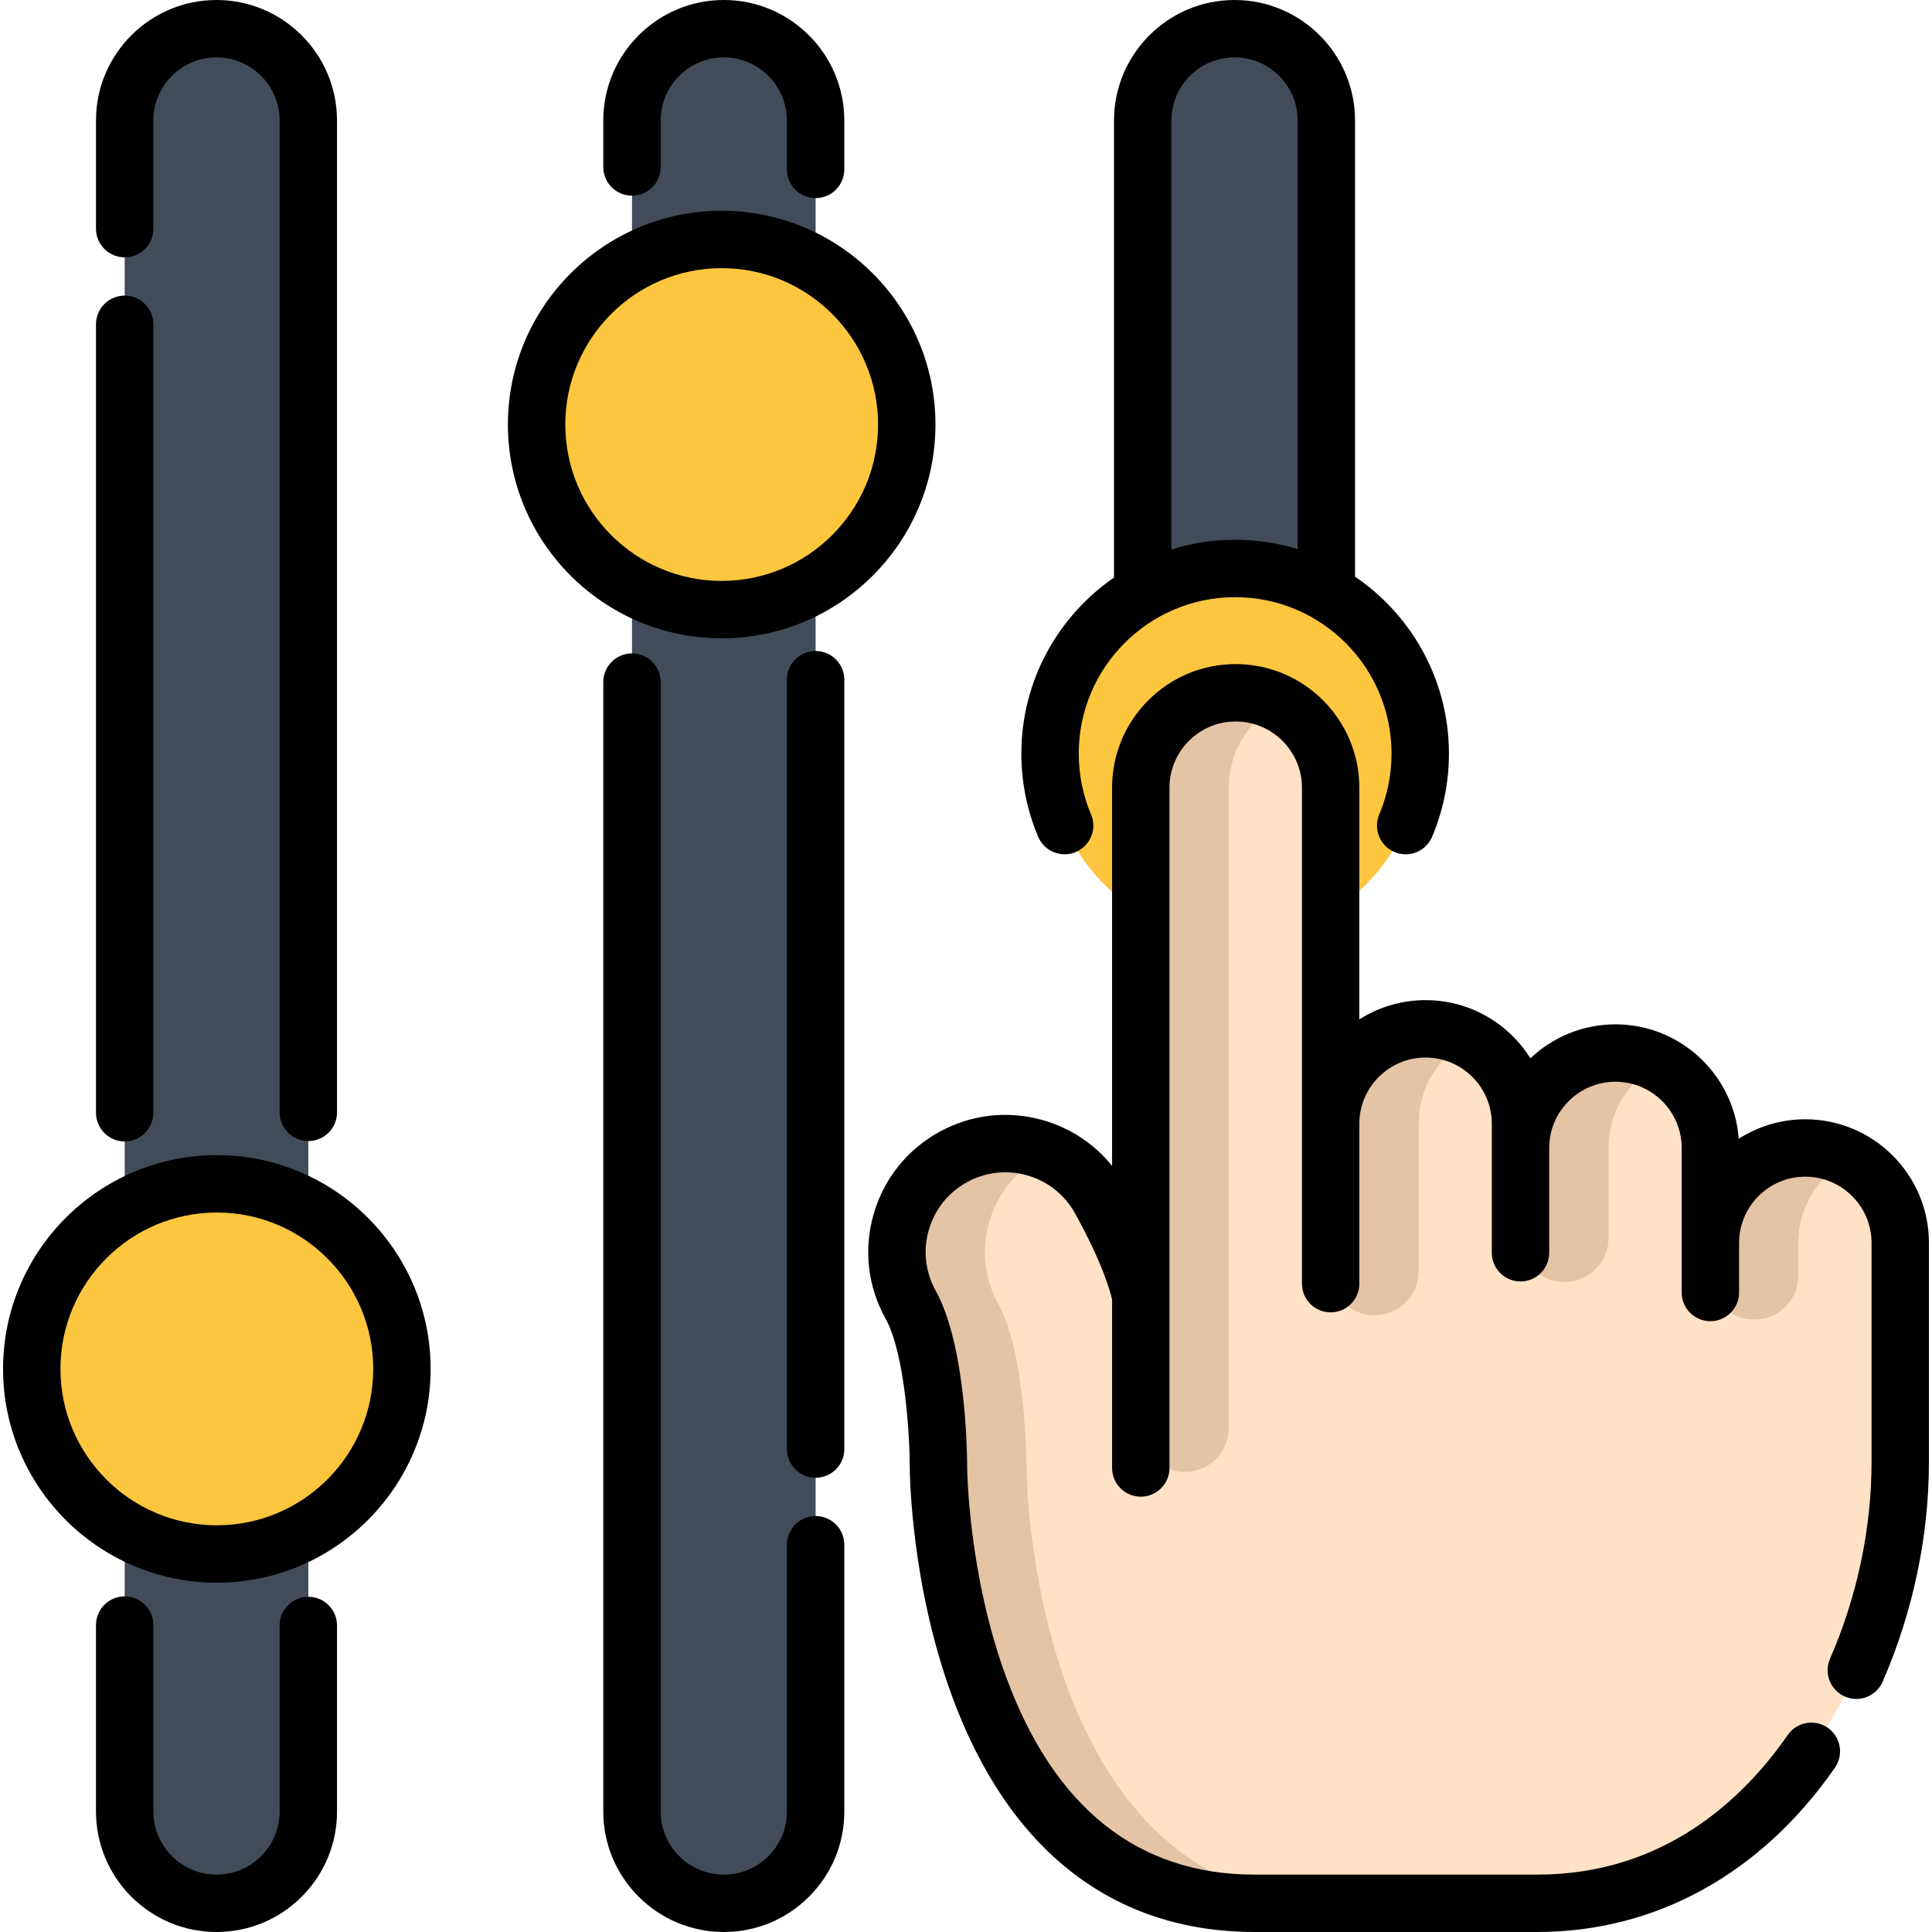
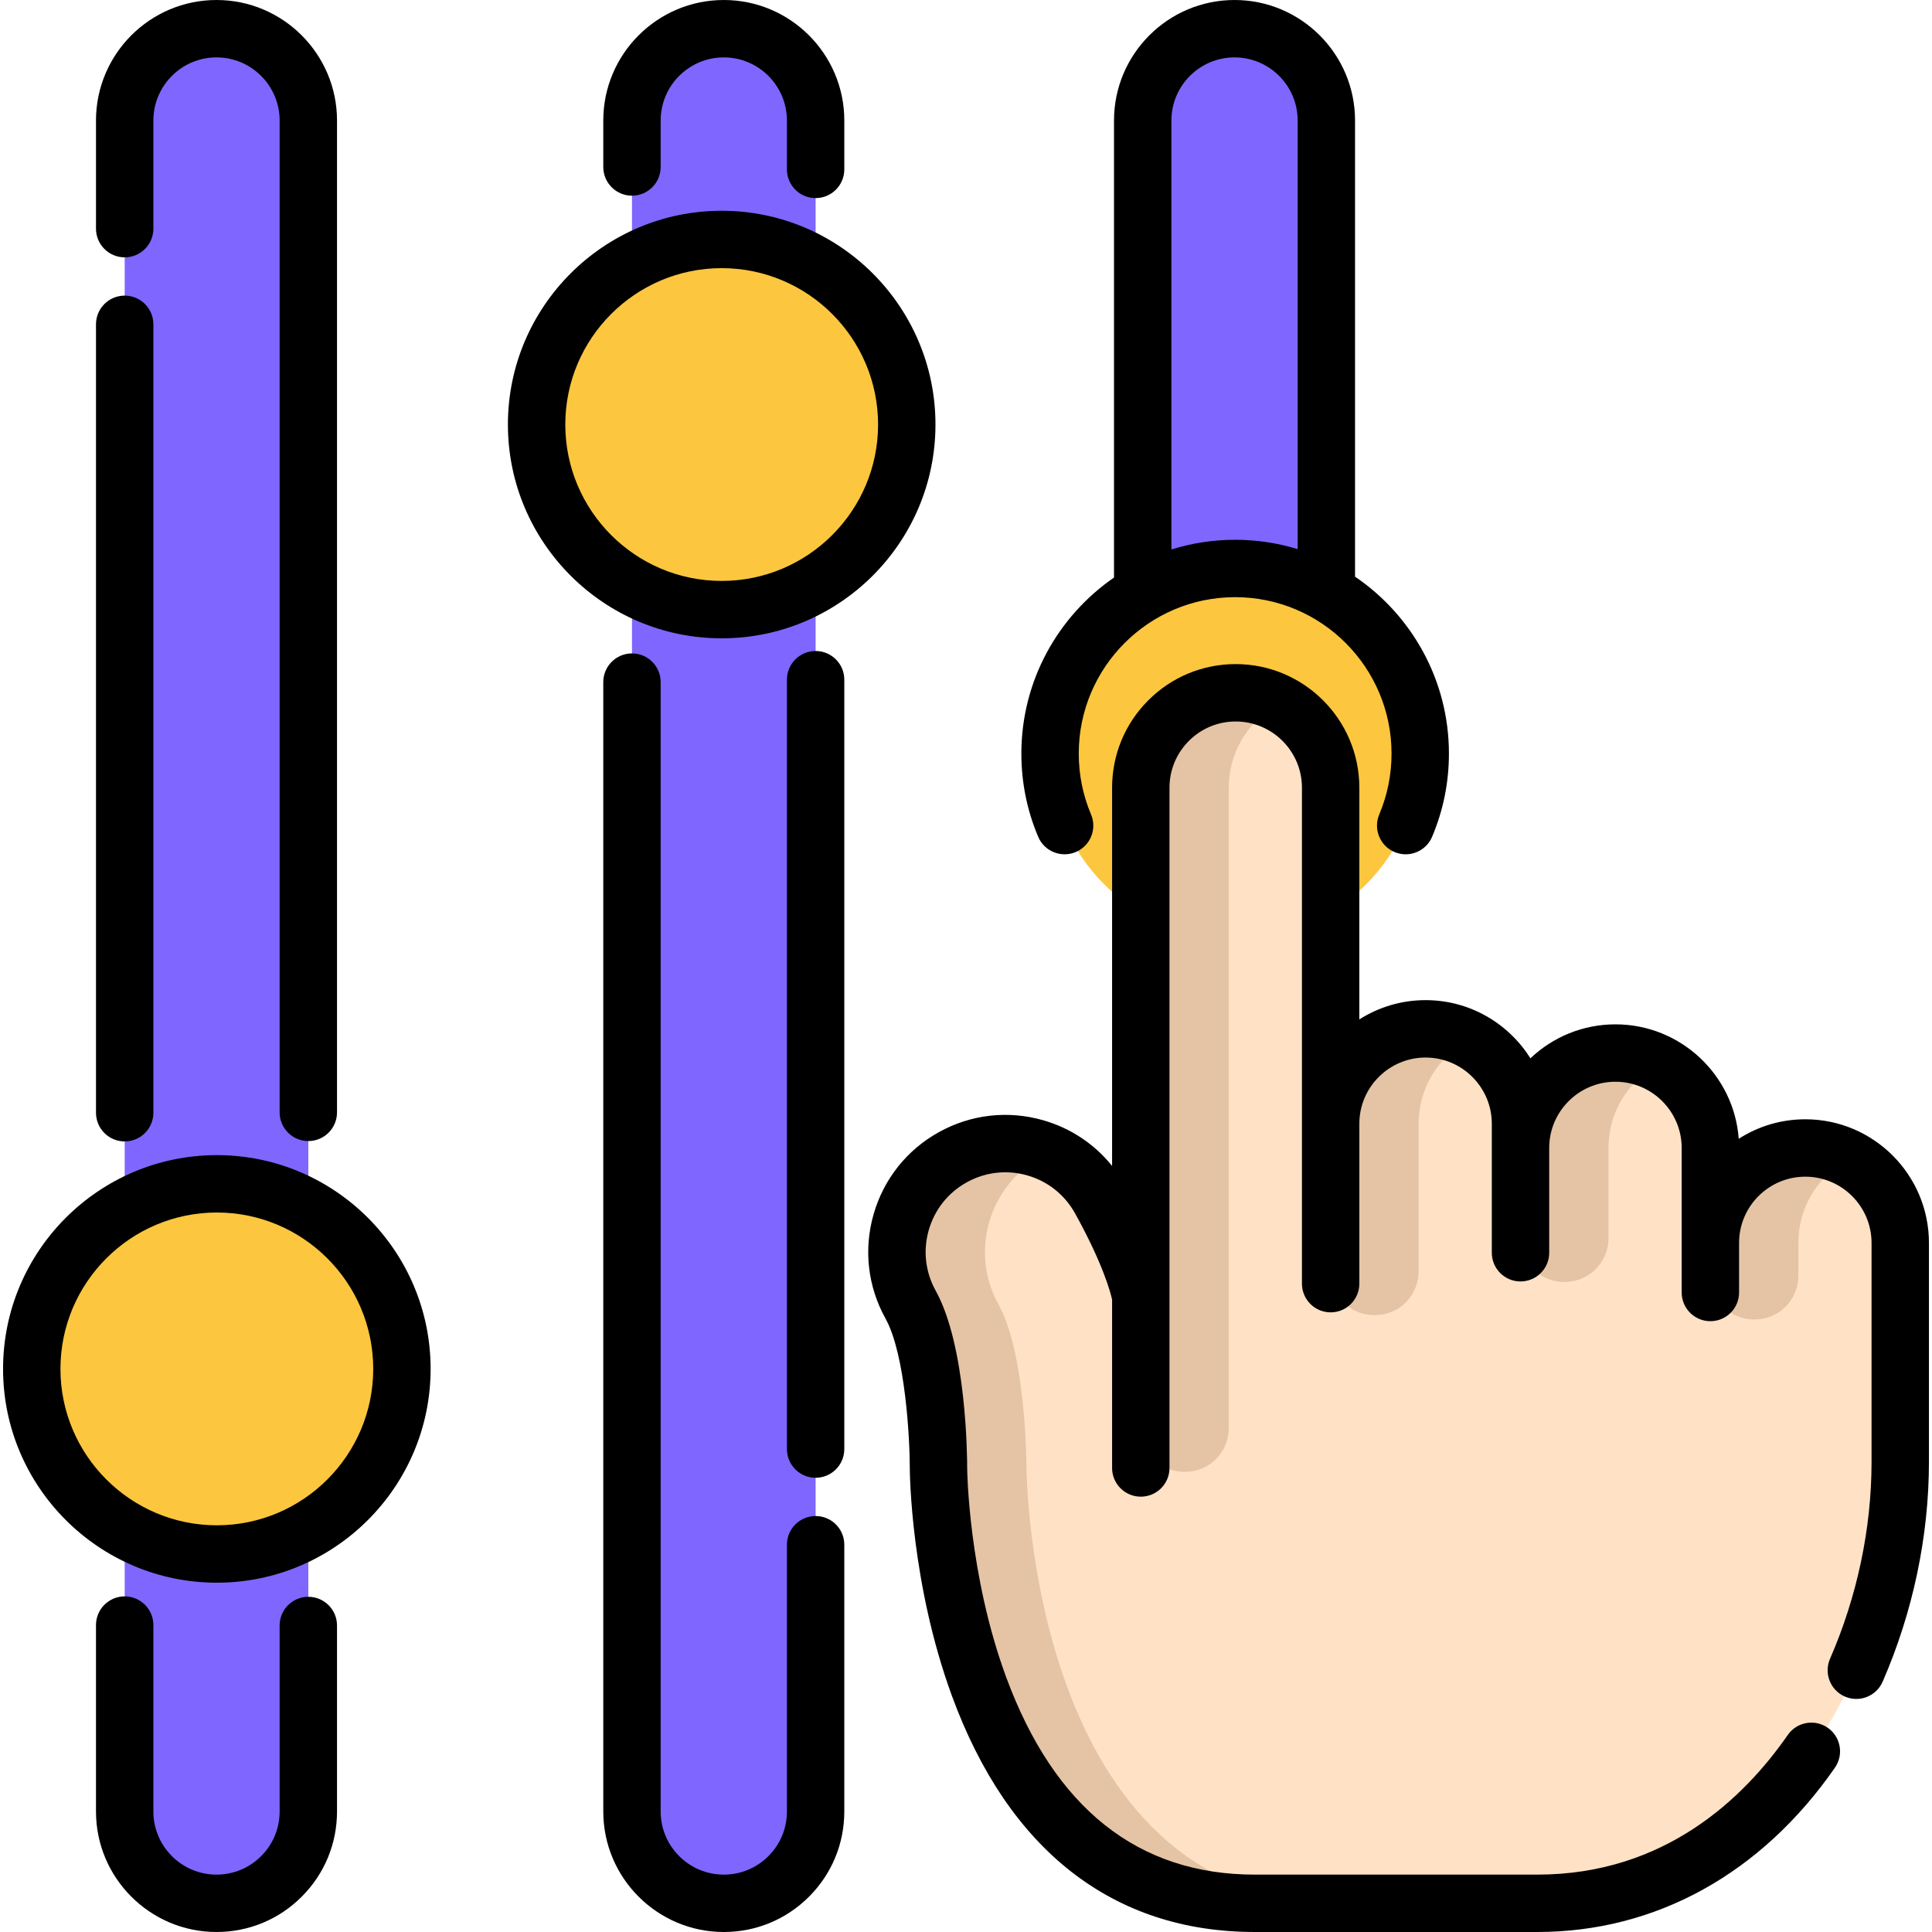
<svg xmlns="http://www.w3.org/2000/svg" viewBox="0 0 512 512">
  <defs />
-   <g fill="#424c59">
+   <g fill="#7f66ff">
    <path d="M191.816 7.605c-13.439 0-24.333 10.894-24.333 24.333v448.128c0 13.439 10.894 24.333 24.333 24.333 13.439 0 24.333-10.894 24.333-24.333V31.938c0-13.439-10.894-24.333-24.333-24.333z" />
    <path d="M327.163 7.605c-13.439 0-24.333 10.894-24.333 24.333v448.128c0 13.439 10.894 24.333 24.333 24.333 13.439 0 24.333-10.894 24.333-24.333V31.938c0-13.439-10.894-24.333-24.333-24.333z" />
    <path d="M57.379 7.605c-13.439 0-24.333 10.894-24.333 24.333v448.128c0 13.439 10.894 24.333 24.333 24.333 13.439 0 24.333-10.894 24.333-24.333V31.938C81.711 18.499 70.817 7.605 57.379 7.605z" />
  </g>
  <g fill="#fcc63f">
    <circle cx="327.327" cy="199.7" r="49.051" />
    <circle cx="191.256" cy="112.508" r="49.051" />
    <circle cx="57.465" cy="362.78" r="49.051" />
  </g>
  <path fill="#ffe2c5" d="M252.501 306.683c13.875-7.698 31.359-2.693 39.049 11.184 9.592 17.287 10.77 25.851 10.77 25.851V208.753c0-6.941 2.813-13.23 7.37-17.787 4.557-4.557 10.846-7.371 17.787-7.371 13.887 0 25.147 11.255 25.157 25.14v89.075c0-13.895 11.264-25.159 25.159-25.159s25.159 11.264 25.159 25.159v6.415c0-13.895 11.264-25.159 25.159-25.159s25.159 11.264 25.159 25.159v25.159c0-13.895 11.264-25.159 25.159-25.159s25.159 11.264 25.159 25.159v58.026c0 54.103-34.704 116.983-96.142 116.983h-74.937c-83.244 0-83.796-115.264-83.796-115.264s.018-30.029-7.395-43.399c-7.697-13.866-2.692-31.349 11.183-39.047z" />
  <g fill="#e5c4a5">
    <path d="M314.376 390.046c-6.574.302-12.055-4.986-12.055-11.567V208.754c0-6.945 2.819-13.231 7.371-17.783 4.562-4.562 10.848-7.371 17.793-7.371 4.208 0 8.182 1.034 11.659 2.869-2.271 1.176-4.339 2.707-6.134 4.502-4.552 4.552-7.371 10.838-7.371 17.783v169.717c0 6.149-4.806 11.258-10.949 11.559-.104.006-.209.011-.314.016z" />
    <path d="M364.688 348.517c-6.574.302-12.055-4.986-12.055-11.567v-39.139c0-6.945 2.819-13.231 7.371-17.783 4.562-4.562 10.848-7.371 17.793-7.371 4.208 0 8.182 1.034 11.659 2.869-2.271 1.176-4.339 2.707-6.134 4.502-4.552 4.552-7.371 10.838-7.371 17.783v39.132c0 6.149-4.806 11.258-10.949 11.559-.103.005-.208.01-.314.015z" />
    <path d="M415.006 339.723c-6.574.302-12.054-4.986-12.054-11.567v-23.931c0-6.945 2.819-13.231 7.371-17.783 4.562-4.562 10.848-7.371 17.793-7.371 4.208 0 8.182 1.034 11.659 2.869-2.271 1.176-4.339 2.707-6.134 4.502-4.552 4.552-7.371 10.838-7.371 17.783v23.923c0 6.149-4.806 11.258-10.949 11.559-.104.006-.209.011-.315.016z" />
    <path d="M465.323 349.673c-6.574.302-12.054-4.986-12.054-11.566v-8.722c0-6.945 2.819-13.231 7.371-17.783 4.562-4.562 10.848-7.371 17.793-7.371 4.208 0 8.182 1.034 11.659 2.869-2.271 1.176-4.339 2.707-6.134 4.502-4.552 4.552-7.371 10.838-7.371 17.783v8.714c0 6.149-4.806 11.258-10.949 11.559-.104.005-.209.01-.315.015z" />
    <path d="M355.832 504.396h-23.319c-83.248 0-83.796-115.266-83.796-115.266 0-.162-.01-30.071-7.401-43.403-7.695-13.859-2.687-31.349 11.183-39.044 8.192-4.542 17.651-4.664 25.6-1.135-.771.345-1.531.72-2.281 1.135-13.87 7.695-18.878 25.184-11.183 39.044 7.391 13.332 7.401 43.241 7.401 43.403.001 0 .548 115.266 83.796 115.266z" />
  </g>
  <path d="M247.908 112.507c0-31.239-25.414-56.654-56.653-56.654s-56.654 25.414-56.654 56.654 25.414 56.654 56.654 56.654 56.653-25.415 56.653-56.654zm-98.098 0c0-22.853 18.592-41.446 41.446-41.446S232.7 89.654 232.7 112.507s-18.592 41.446-41.445 41.446-41.445-18.592-41.445-41.446z" />
  <path d="M57.465 306.122c-31.239 0-56.654 25.414-56.654 56.654s25.414 56.654 56.654 56.654 56.653-25.414 56.653-56.654c.001-31.239-25.414-56.654-56.653-56.654zm0 98.098c-22.853 0-41.446-18.592-41.446-41.446s18.592-41.446 41.446-41.446S98.91 339.92 98.91 362.774c.001 22.854-18.591 41.446-41.445 41.446z" />
  <path d="M478.428 296.621c-6.492 0-12.549 1.897-17.645 5.168-1.249-16.932-15.427-30.327-32.673-30.327-8.721 0-16.658 3.426-22.535 9.001-5.797-9.251-16.083-15.416-27.783-15.416-6.453 0-12.478 1.876-17.554 5.11V208.73c-.013-18.052-14.71-32.738-32.761-32.738-8.75 0-16.975 3.409-23.163 9.597-6.189 6.189-9.598 14.415-9.598 23.164v100.233c-4.658-5.803-10.978-10.022-18.278-12.113-9.328-2.672-19.14-1.549-27.627 3.16-8.486 4.708-14.631 12.438-17.302 21.767-2.672 9.329-1.55 19.138 3.157 27.619 5.282 9.528 6.441 31.895 6.441 39.748.006 1.231.27 30.487 11.144 60.208 14.99 40.968 42.741 62.623 80.255 62.623h74.937c31.343 0 59.339-15.465 78.832-43.546 2.395-3.45 1.54-8.188-1.911-10.583-3.447-2.395-8.186-1.539-10.583 1.911-11.72 16.884-32.743 37.011-66.339 37.011h-74.937c-30.895 0-53.05-17.601-65.852-52.311-10.049-27.249-10.337-55.111-10.339-55.344.002-3.275-.215-32.421-8.35-47.094-2.736-4.93-3.388-10.632-1.835-16.055s5.126-9.918 10.06-12.655c4.934-2.738 10.637-3.391 16.062-1.838 5.422 1.552 9.913 5.125 12.649 10.063 7.508 13.53 9.454 21.198 9.817 22.853v44.62c0 4.199 3.404 7.604 7.604 7.604s7.604-3.405 7.604-7.604V208.756c0-4.686 1.827-9.093 5.143-12.411 3.316-3.316 7.723-5.142 12.409-5.142 9.672 0 17.547 7.869 17.553 17.536v131.445c0 4.199 3.404 7.604 7.604 7.604s7.604-3.405 7.604-7.604v-42.37c0-9.679 7.876-17.555 17.554-17.555s17.554 7.875 17.554 17.555v34.18c0 4.199 3.404 7.604 7.604 7.604s7.604-3.405 7.604-7.604v-27.765c0-9.68 7.876-17.555 17.555-17.555 9.679 0 17.554 7.875 17.554 17.555v38.297c0 4.199 3.404 7.604 7.604 7.604s7.604-3.405 7.604-7.604v-13.138c0-9.679 7.876-17.555 17.555-17.555 9.679 0 17.554 7.875 17.554 17.555v58.026c0 17.627-3.805 35.671-11.004 52.179-1.678 3.85.081 8.331 3.931 10.01 3.854 1.679 8.332-.081 10.01-3.931 8.028-18.411 12.272-38.556 12.272-58.258v-58.026c.001-18.07-14.696-32.767-32.761-32.767z" />
  <path d="M285.095 225.796c3.867-1.636 5.678-6.097 4.04-9.965-2.159-5.105-3.254-10.531-3.254-16.131 0-22.853 18.592-41.446 41.446-41.446 22.853 0 41.446 18.592 41.446 41.446 0 5.599-1.095 11.026-3.253 16.131-1.636 3.868.173 8.33 4.04 9.965.967.41 1.971.602 2.959.602 2.962 0 5.779-1.743 7.006-4.643 2.956-6.989 4.456-14.409 4.456-22.055 0-19.472-9.877-36.678-24.881-46.88V31.937C359.1 14.327 344.773 0 327.163 0s-31.937 14.327-31.937 31.937v121.118c-14.818 10.229-24.553 27.319-24.553 46.646 0 7.646 1.5 15.066 4.456 22.055 1.636 3.868 6.097 5.675 9.966 4.04zm25.34-193.859c0-9.224 7.505-16.729 16.729-16.729s16.729 7.505 16.729 16.729v113.587c-5.243-1.606-10.803-2.476-16.564-2.476-5.881 0-11.555.902-16.893 2.573V31.937z" />
  <path d="M167.48 51.857c4.199 0 7.604-3.405 7.604-7.604V31.937c0-9.224 7.505-16.729 16.729-16.729s16.729 7.505 16.729 16.729v12.955c0 4.199 3.405 7.604 7.604 7.604s7.604-3.405 7.604-7.604V31.937C223.75 14.327 209.423 0 191.813 0s-31.937 14.327-31.937 31.937v12.316c0 4.2 3.405 7.604 7.604 7.604z" />
  <path d="M216.146 401.764c-4.199 0-7.604 3.405-7.604 7.604v70.696c0 4.467-1.74 8.668-4.9 11.829-3.16 3.16-7.361 4.9-11.829 4.9-9.224 0-16.729-7.505-16.729-16.729v-299.3c0-4.199-3.405-7.604-7.604-7.604s-7.604 3.405-7.604 7.604v299.3c0 17.61 14.327 31.937 31.937 31.937 8.531 0 16.549-3.322 22.582-9.355 6.032-6.033 9.355-14.052 9.355-22.582v-70.696c0-4.2-3.405-7.604-7.604-7.604z" />
  <path d="M216.146 172.521c-4.199 0-7.604 3.405-7.604 7.604V384.02c0 4.199 3.405 7.604 7.604 7.604s7.604-3.405 7.604-7.604V180.125c0-4.2-3.405-7.604-7.604-7.604z" />
  <path d="M33.042 68.2c4.199 0 7.604-3.405 7.604-7.604v-28.66c0-9.224 7.505-16.729 16.729-16.729s16.729 7.505 16.729 16.729v262.852c0 4.199 3.405 7.604 7.604 7.604s7.604-3.405 7.604-7.604V31.937C89.312 14.327 74.985 0 57.375 0S25.438 14.327 25.438 31.937v28.66c0 4.199 3.405 7.603 7.604 7.603z" />
  <path d="M33.042 302.494c4.199 0 7.604-3.405 7.604-7.604V85.945c0-4.199-3.405-7.604-7.604-7.604s-7.604 3.405-7.604 7.604V294.89c0 4.199 3.405 7.604 7.604 7.604z" />
  <path d="M81.708 423.167c-4.199 0-7.604 3.405-7.604 7.604v49.292c0 4.467-1.74 8.668-4.9 11.829s-7.361 4.9-11.829 4.9c-9.224 0-16.729-7.505-16.729-16.729v-49.404c0-4.199-3.405-7.604-7.604-7.604s-7.604 3.405-7.604 7.604v49.404c0 17.61 14.327 31.937 31.937 31.937 8.53 0 16.549-3.322 22.582-9.355 6.032-6.033 9.355-14.052 9.355-22.582v-49.292c0-4.199-3.405-7.604-7.604-7.604z" />
</svg>
